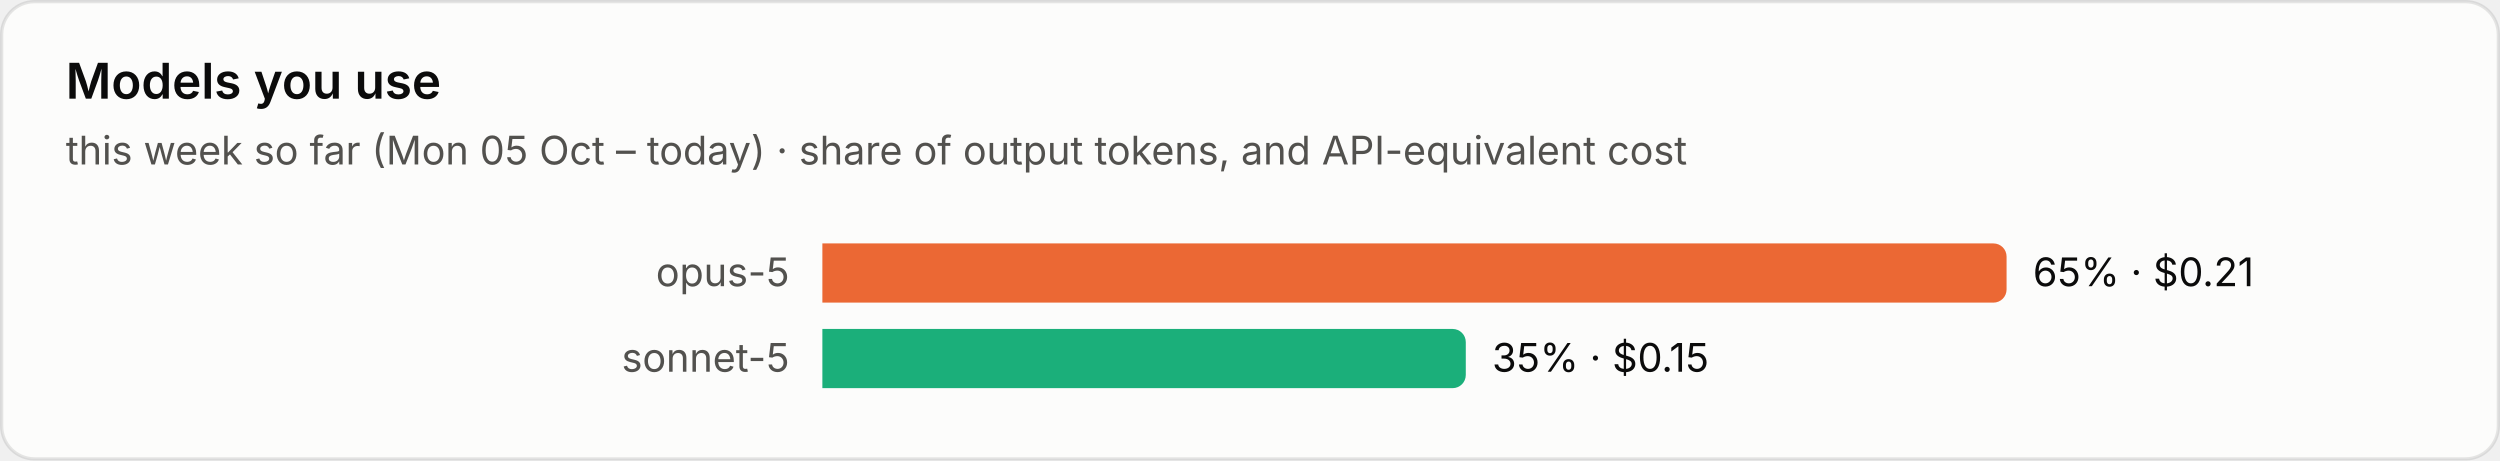
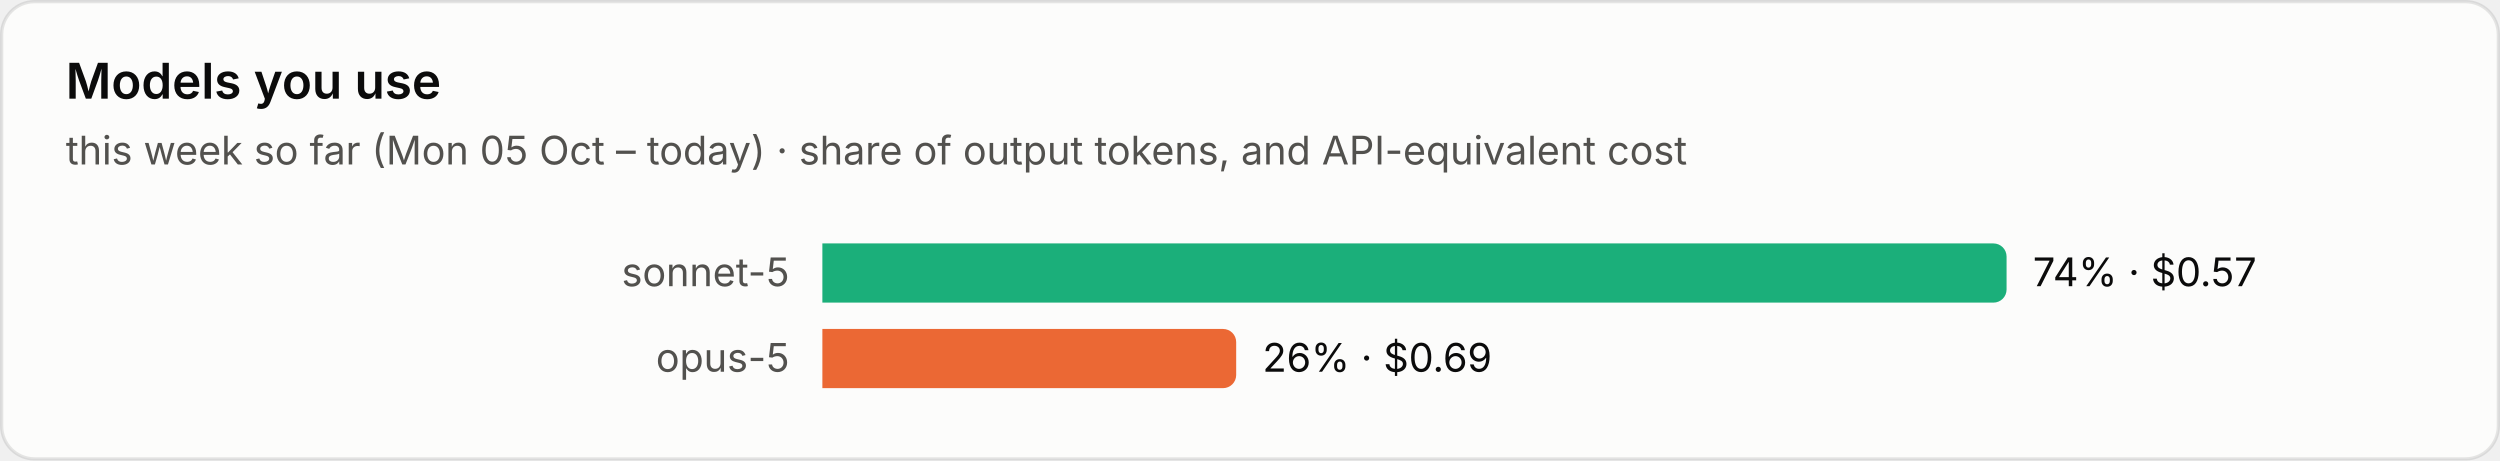
<svg xmlns="http://www.w3.org/2000/svg" viewBox="0 0 760 140" width="760" height="140" role="img" aria-label="Models you use">
  <style>text{font-family:system-ui,-apple-system,"Segoe UI",sans-serif;font-variant-numeric:tabular-nums}.bg{fill:#fcfcfb;stroke:rgba(11,11,11,.10)}.tp{fill:#0b0b0b}.ts{fill:#52514e}.tm{fill:#898781}.grid{stroke:#e1e0d9;stroke-width:1}.base{stroke:#c3c2b7;stroke-width:1}.so{fill:#b5b3ad}.lo{stroke:#b5b3ad}.qe{fill:#f0efec}.ring{stroke:#fcfcfb}.area{fill-opacity:.1}.s0{fill:#2a78d6}.l0{stroke:#2a78d6}.s1{fill:#eb6834}.l1{stroke:#eb6834}.s2{fill:#1baf7a}.l2{stroke:#1baf7a}.s3{fill:#eda100}.l3{stroke:#eda100}.s4{fill:#e87ba4}.l4{stroke:#e87ba4}.s5{fill:#008300}.l5{stroke:#008300}.s6{fill:#4a3aa7}.l6{stroke:#4a3aa7}.s7{fill:#e34948}.l7{stroke:#e34948}.q0{fill:#cde2fb}.q1{fill:#9ec5f4}.q2{fill:#6da7ec}.q3{fill:#3987e5}.q4{fill:#256abf}.q5{fill:#184f95}.q6{fill:#0d366b}.r0{fill:#f8d4d4}.r1{fill:#ec8f8f}.r2{fill:#c42f2f}.a0{fill:#fbe3e3}.a1{fill:#f5b8b8}.a2{fill:#ec8f8f}.a3{fill:#d65252}.a4{fill:#a82525}.tq0{fill:#0b0b0b}.tq1{fill:#0b0b0b}.tq2{fill:#0b0b0b}.tq3{fill:#ffffff}.tq4{fill:#ffffff}.tq5{fill:#ffffff}.tq6{fill:#ffffff}.tr0{fill:#0b0b0b}.tr1{fill:#0b0b0b}.tr2{fill:#ffffff}.ta0{fill:#0b0b0b}.ta1{fill:#0b0b0b}.ta2{fill:#0b0b0b}.ta3{fill:#ffffff}.ta4{fill:#ffffff}.tw{fill:#ffffff}@media (prefers-color-scheme:dark){.bg{fill:#1a1a19;stroke:rgba(255,255,255,.10)}.tp{fill:#fff}.ts{fill:#c3c2b7}.tm{fill:#898781}.grid{stroke:#2c2c2a}.base{stroke:#383835}.so{fill:#5c5b57}.lo{stroke:#5c5b57}.qe{fill:#262624}.ring{stroke:#1a1a19}.s0{fill:#3987e5}.l0{stroke:#3987e5}.s1{fill:#d95926}.l1{stroke:#d95926}.s2{fill:#199e70}.l2{stroke:#199e70}.s3{fill:#c98500}.l3{stroke:#c98500}.s4{fill:#d55181}.l4{stroke:#d55181}.s5{fill:#008300}.l5{stroke:#008300}.s6{fill:#9085e9}.l6{stroke:#9085e9}.s7{fill:#e66767}.l7{stroke:#e66767}.q0{fill:#16263a}.q1{fill:#123a66}.q2{fill:#184f95}.q3{fill:#256abf}.q4{fill:#3987e5}.q5{fill:#6da7ec}.q6{fill:#b7d3f6}.r0{fill:#4a2023}.r1{fill:#8c2c2f}.r2{fill:#e25555}.a0{fill:#3a1a1c}.a1{fill:#5e2427}.a2{fill:#8c2c2f}.a3{fill:#c43c3f}.a4{fill:#f07070}.tq0{fill:#ffffff}.tq1{fill:#ffffff}.tq2{fill:#ffffff}.tq3{fill:#ffffff}.tq4{fill:#ffffff}.tq5{fill:#0b0b0b}.tq6{fill:#0b0b0b}.tr0{fill:#ffffff}.tr1{fill:#ffffff}.tr2{fill:#ffffff}.ta0{fill:#ffffff}.ta1{fill:#ffffff}.ta2{fill:#ffffff}.ta3{fill:#ffffff}.ta4{fill:#0b0b0b}.tw{fill:#ffffff}}</style>
  <rect class="bg" x=".5" y=".5" width="759" height="139" rx="10" />
  <text class="tp" x="20" y="30" font-size="15" font-weight="600">Models you use</text>
  <text class="ts" x="20" y="50" font-size="12">this week so far (Mon 05 Oct – today) · share of output tokens, and API-equivalent cost</text>
-   <text class="ts" x="240" y="87.0" font-size="12" text-anchor="end">opus-5</text>
-   <path class="s1" d="M250 74h356.0a4 4 0 0 1 4 4v10a4 4 0 0 1-4 4h-356.0z" />
-   <text class="tp" x="618.0" y="87.0" font-size="12">65% · $0.21</text>
-   <text class="ts" x="240" y="113.0" font-size="12" text-anchor="end">sonnet-5</text>
-   <path class="s2" d="M250 100h191.6a4 4 0 0 1 4 4v10a4 4 0 0 1-4 4h-191.6z" />
-   <text class="tp" x="453.6" y="113.0" font-size="12">35% · $0.15</text>
+   <text class="ts" x="240" y="87.0" font-size="12" text-anchor="end">sonnet-5</text>
+   <path class="s2" d="M250 74h356.0a4 4 0 0 1 4 4v10a4 4 0 0 1-4 4h-356.0z" />
+   <text class="tp" x="618.0" y="87.0" font-size="12">74% · $0.57</text>
+   <text class="ts" x="240" y="113.0" font-size="12" text-anchor="end">opus-5</text>
+   <path class="s1" d="M250 100h121.8a4 4 0 0 1 4 4v10a4 4 0 0 1-4 4h-121.8z" />
+   <text class="tp" x="383.8" y="113.0" font-size="12">26% · $0.69</text>
</svg>
